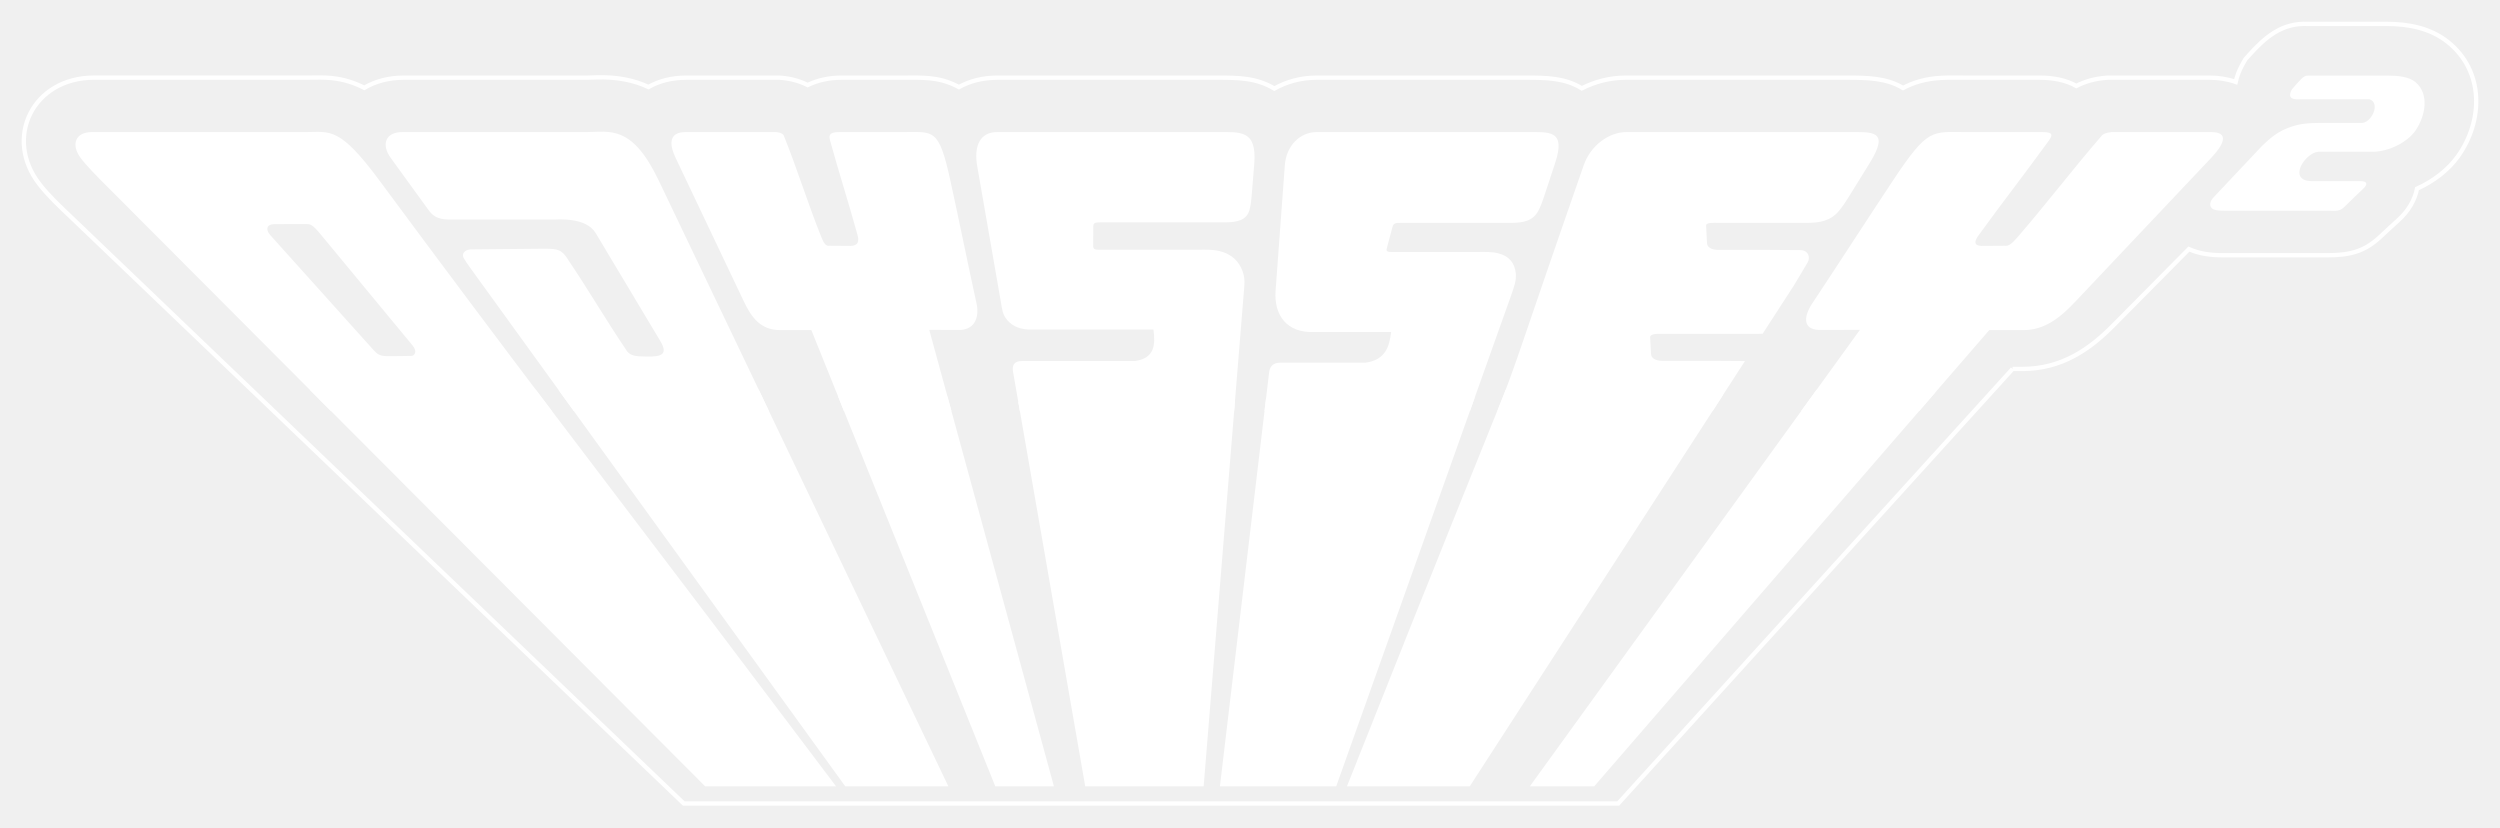
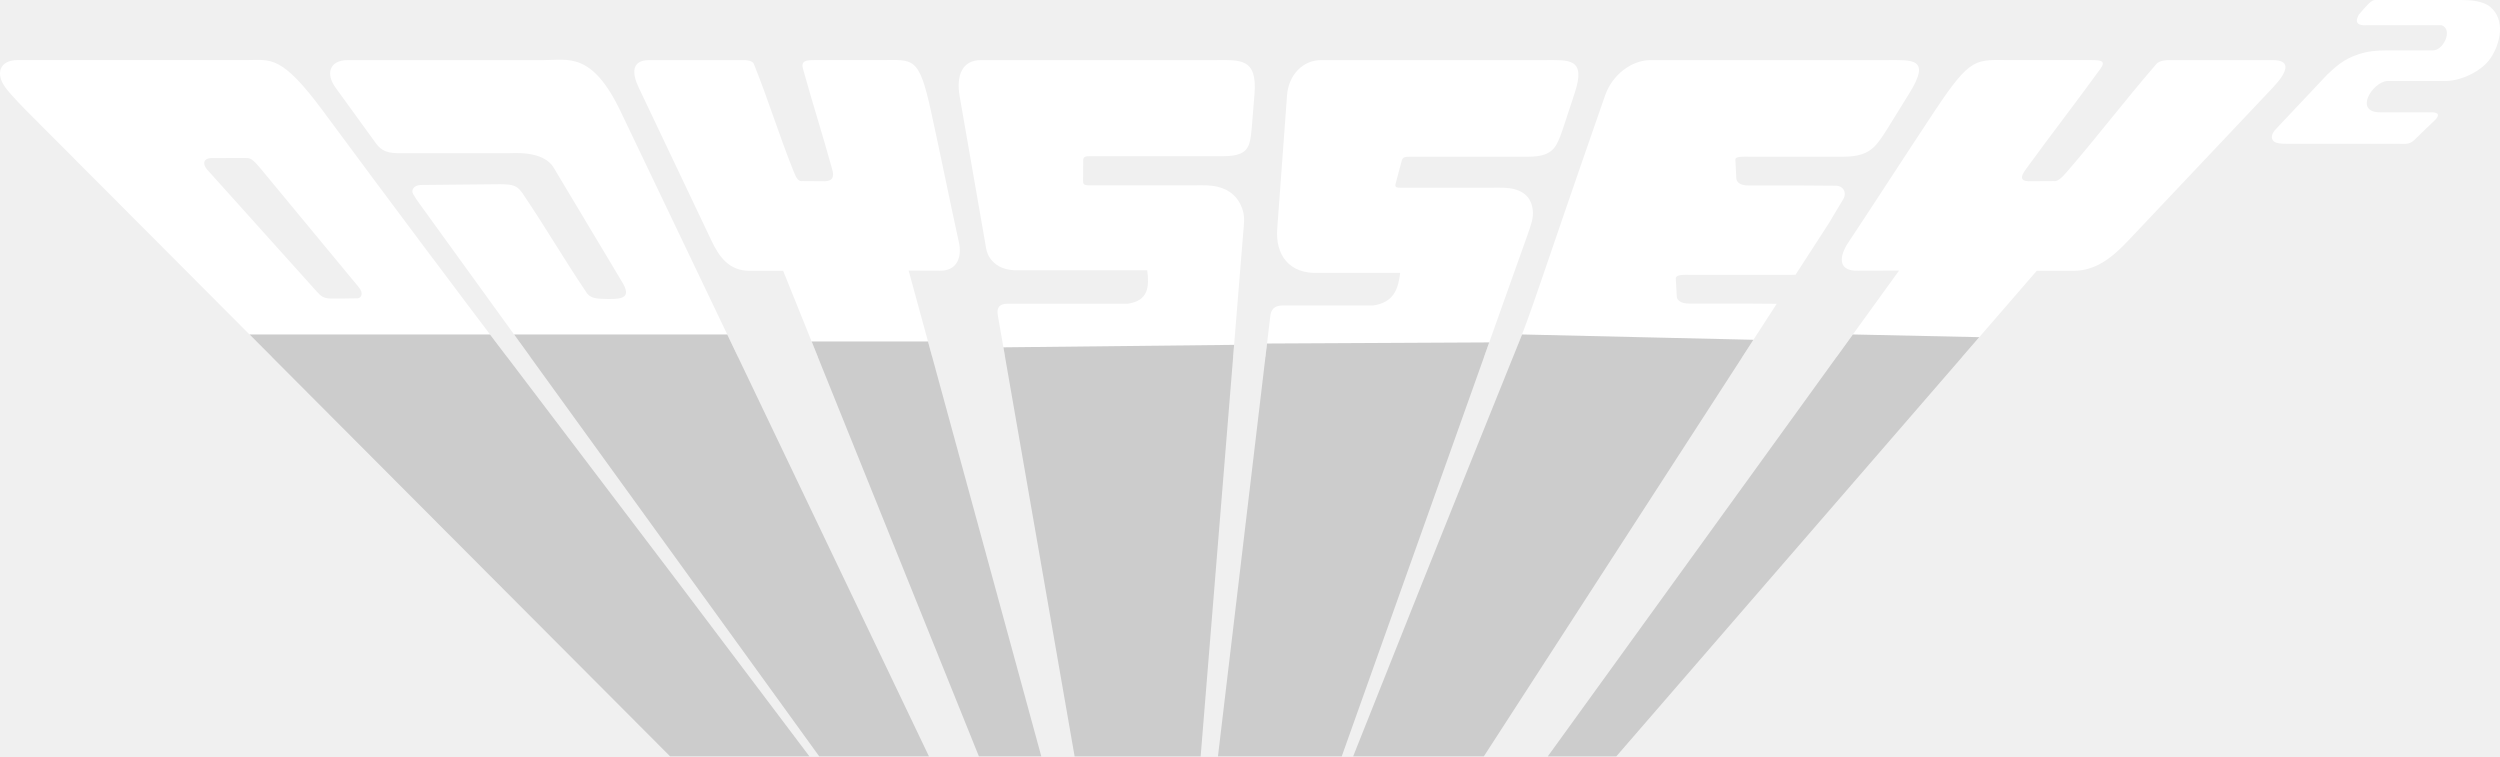
- <svg xmlns="http://www.w3.org/2000/svg" xml:space="preserve" enable-background="new 0 0 566.929 180.921" viewBox="0 0 576.923 190.92" height="190.92" width="576.923" y="0px" x="0px" id="Ebene_1" version="1.1">
-   <defs id="defs32" />
-   <g transform="translate(5.001361,5.000464)" id="g27">
-     <path style="fill:none;stroke:#ffffff;stroke-width:0.996;stroke-opacity:1" id="path2" d="M 459.435,80.137 368.432,180.422 H 152.788 l -3.639,-3.483 c -10.213,-9.778 -20.43,-19.55 -30.643,-29.326 L 62.953,94.44 11.345,45.053 C 8.882,42.717 6.14,40.142 4.098,37.503 -4.178,26.887 2.53,12.912 16.73,12.912 H 42.81 66.208 c 1.793,0 3.442,-0.087 5.253,0.094 2.807,0.28 5.319,1.087 7.603,2.258 2.494,-1.472 5.573,-2.343 9.122,-2.343 h 42.379 c 0.709,0 1.428,-0.044 2.136,-0.065 4.678,-0.14 8.597,0.654 11.949,2.224 2.359,-1.365 5.305,-2.159 8.792,-2.159 h 20.873 0.6 l 0.6,0.055 c 2.103,0.196 4.098,0.756 5.867,1.65 2.252,-1.098 4.903,-1.705 7.779,-1.705 h 14.288 c 4.535,0 8.113,-0.225 12.371,1.934 0.155,0.082 0.309,0.162 0.461,0.245 2.47,-1.383 5.46,-2.178 8.928,-2.178 h 50.72 c 4.852,0 8.957,0.018 13.145,2.513 2.849,-1.598 6.163,-2.513 9.766,-2.513 h 48.422 c 4.731,0 8.915,0.083 12.769,2.462 3.079,-1.567 6.534,-2.462 10.146,-2.462 h 51.122 c 4.722,0 9.115,0.098 12.863,2.387 1.143,-0.609 2.357,-1.117 3.67,-1.498 3.656,-1.07 6.816,-0.889 10.525,-0.889 h 17.294 c 3.104,0 6.036,0.537 8.51,1.911 2.031,-1.063 4.33,-1.672 6.736,-1.87 l 0.524,-0.042 h 0.526 22.917 c 2.113,0 4.175,0.323 6.065,0.985 0.302,-1.38 0.841,-2.785 1.636,-4.178 l 0.626,-1.095 0.854,-0.947 c 3.639,-4.052 7.538,-7.456 13.501,-7.172 h 18.243 c 5.046,0 10.064,0.98 14.058,4.144 8.464,6.707 8.215,18.226 2.396,26.392 -2.269,3.18 -5.66,5.765 -9.47,7.494 -0.52,2.582 -1.929,5.129 -4.355,7.292 -1.412,1.261 -2.788,2.564 -4.179,3.855 -3.827,3.566 -7.329,4.212 -12.336,4.212 h -23.882 c -2.837,0 -5.455,-0.327 -7.892,-1.423 l -17.337,17.508 c -5.744,5.853 -12.184,10.093 -20.941,10.151 l -0.09,9.94e-4 c -0.774,-0.002 -1.551,-0.002 -2.327,-0.002" />
-     <path style="fill:#ffffff;fill-opacity:1" id="path4" d="M 82.539,36.625 C 73.353,24.2 71.162,25.472 65.829,25.472 H 42.391 16.265 c -3.994,0 -4.882,2.99 -2.669,5.963 1.245,1.688 3.922,4.414 6.061,6.54 l 51.718,51.871 h 50.978 C 110.738,74.491 97.542,56.919 82.539,36.625 Z m 7.412,40.505 c -1.556,0.023 -4.109,0.079 -5.639,0.055 -1.736,-0.028 -2.228,-0.421 -3.307,-1.621 L 57.359,49.249 c -1.063,-1.184 -0.938,-2.53 1.025,-2.532 l 7.278,-0.007 c 0.98,-10e-4 1.451,0.099 3.262,2.289 l 21.288,25.729 c 1.204,1.454 0.403,2.395 -0.261,2.402 z" />
-     <path style="fill:#ffffff;fill-opacity:1" id="path6" d="m 87.845,25.479 h 26.117 16.336 c 5.327,0 10.485,-1.854 16.696,11.139 l 25.448,53.229 H 127.41 L 103.726,57.104 c -0.976,-1.35 -1.107,-1.527 -1.712,-2.553 -0.528,-0.894 0.136,-1.907 1.549,-1.995 5.75,-0.055 11.499,-0.11 17.248,-0.165 2.824,0.051 3.818,0.084 5.401,2.714 4.537,6.723 8.598,13.684 13.135,20.408 0.901,1.666 2.217,1.735 4.94,1.768 3.145,0.038 5.026,-0.345 3.094,-3.572 L 132.46,48.785 c -2.243,-3.747 -8.857,-3.116 -9.838,-3.116 h -22.301 c -2.63,0 -4.637,0.158 -6.288,-2.005 L 85.156,31.428 c -2.167,-2.99 -1.307,-5.949 2.689,-5.949 z" />
-     <path style="fill:#ffffff;fill-opacity:1" id="path8" d="m 153.214,25.479 c 6.792,0 14.116,0 20.907,0 1.08,0.105 1.691,0.444 1.833,1.021 3.115,7.735 5.468,15.47 8.585,23.205 0.578,1.492 1.098,2.161 1.913,2.007 1.733,0.011 3.168,0.022 4.902,0.035 1.584,-0.063 2.022,-0.951 1.492,-2.662 -2.021,-7.354 -4.26,-14.269 -6.282,-21.624 -0.543,-1.814 0.561,-1.984 2.433,-1.984 h 14.314 c 7.166,0 8.325,-1.046 10.993,11.139 2.106,9.618 4.035,19.238 6.141,28.858 0.498,3.184 -0.794,5.764 -4.306,5.67 l -6.695,-0.023 5.114,18.725 H 189.76 l -7.53,-18.679 c -2.896,0.002 -4.413,0.003 -7.309,0.004 -4.363,-0.032 -6.525,-2.871 -8.329,-6.739 L 150.907,31.428 c -1.424,-2.998 -1.688,-5.949 2.307,-5.949 z" />
-     <path style="fill:#ffffff;fill-opacity:1" id="path10" d="m 225.108,25.479 h 27.481 23.326 c 5.327,0 9.167,-0.538 8.528,7.315 l -0.589,7.269 c -0.098,1.19 -0.203,2.255 -0.51,3.381 -0.67,2.458 -2.959,2.829 -5.507,2.868 h -28.796 c -1.307,0 -1.741,0.074 -1.745,0.97 l -0.026,4.467 c -0.006,1.014 0.705,0.878 2.325,0.878 h 22.025 c 1.612,0 3.183,-0.076 4.766,0.304 2.953,0.708 4.545,2.445 5.364,4.669 0.681,1.854 0.402,3.382 0.245,5.316 l -2.188,26.93 h -49.454 l -1.566,-8.994 c -0.273,-1.565 0.208,-2.545 2.109,-2.545 h 26.066 c 4.525,-0.654 4.675,-3.78 4.218,-7.263 h -27.814 c -2.85,0.129 -4.684,-0.744 -5.905,-2.153 -1.131,-1.303 -1.198,-2.506 -1.483,-4.15 l -5.47,-31.406 c -0.804,-4.612 0.606,-7.856 4.6,-7.856 z" />
-     <path style="fill:#ffffff;fill-opacity:1" id="path12" d="m 298.869,25.479 h 25.791 22.715 c 5.188,0 9.025,-0.526 6.508,7.123 l -2.553,7.743 c -0.387,1.16 -0.752,2.195 -1.326,3.292 -1.254,2.393 -3.571,2.754 -6.063,2.792 h -25.66 c -1.271,0 -1.705,0.072 -1.938,0.944 l -1.313,4.92 c -0.261,0.986 0.474,0.855 2.05,0.855 h 19.067 c 1.567,0 3.115,-0.072 4.563,0.296 2.697,0.689 3.826,2.38 4.076,4.546 0.207,1.805 -0.438,3.293 -1.064,5.175 l -9.508,26.68 h -47.4 l 1.032,-8.678 c 0.12,-1.524 0.823,-2.479 2.68,-2.478 h 19.616 c 4.563,-0.638 5.479,-3.682 5.889,-7.072 h -17.722 c -6.374,0.284 -9.358,-3.927 -8.944,-9.532 l 2.133,-28.96 c 0.332,-4.488 3.482,-7.649 7.371,-7.649 h 0.002 v 0.003 z" />
-     <path style="fill:#ffffff;fill-opacity:1" id="path14" d="m 370.328,25.479 h 27.232 23.979 c 5.477,0 9.674,-0.526 4.943,7.123 l -4.791,7.743 c -0.723,1.16 -1.389,2.195 -2.291,3.292 -1.977,2.393 -4.523,2.754 -7.162,2.792 h -20.459 c -1.344,0 -3.1,-0.127 -3.061,0.629 l 0.205,4.084 c 0.043,0.858 0.929,1.521 2.595,1.521 h 11.157 l 7.805,0.053 c 1.717,0.012 2.43,1.576 1.621,2.928 l -3.092,5.176 -7.245,11.194 c -0.306,0.016 -0.612,0.025 -0.921,0.029 h -21.869 c -1.396,0 -3.229,-0.127 -3.174,0.844 l 0.212,3.869 c 0.05,0.857 0.964,1.521 2.69,1.521 h 12.219 l 6.76,0.045 -7.457,11.522 h -49.66 c 4.773,-12.022 4.592,-12.785 19.908,-56.718 1.565,-4.486 5.749,-7.647 9.856,-7.647 z" />
-     <path style="fill:#ffffff;fill-opacity:1" id="path16" d="m 505.251,25.479 c -7.457,0 -15.498,0 -22.955,0 -1.229,0.105 -2.047,0.444 -2.443,1.021 -6.693,7.735 -12.553,15.47 -19.244,23.205 -1.268,1.492 -2.121,2.161 -2.949,2.007 -1.91,0.011 -3.488,0.022 -5.398,0.035 -1.711,-0.063 -1.813,-0.951 -0.51,-2.662 5.332,-7.354 10.717,-14.269 16.047,-21.624 1.363,-1.814 0.229,-1.984 -1.83,-1.984 h -17.324 c -7.861,0 -8.691,-1.046 -16.779,11.139 -6.381,9.618 -12.57,19.238 -18.953,28.858 -1.896,3.184 -1.568,5.764 2.326,5.67 l 8.969,-0.023 -13.539,18.725 h 27.225 l 16.172,-18.679 c 3.18,0.002 4.846,0.003 8.023,0.004 4.803,-0.032 8.381,-2.871 11.998,-6.739 l 31.188,-33.005 c 2.826,-2.997 4.363,-5.948 -0.024,-5.948 z" />
-     <path style="fill:#ffffff;fill-opacity:1" id="path18" d="m 540.396,38.507 c -1.484,1.387 -2.932,2.818 -4.385,4.237 -1.156,1.132 -2.041,0.882 -3.672,0.882 h -23.922 c -1.426,0 -2.381,-0.085 -2.898,-0.494 -0.758,-0.597 -0.586,-1.702 0.396,-2.691 3.715,-3.944 7.436,-7.889 11.15,-11.832 1.775,-1.632 3.43,-3.309 6.813,-4.407 2.068,-0.67 3.9,-0.827 6.041,-0.827 h 9.855 c 2.434,0.228 4.672,-4.551 2.074,-5.461 H 525.71 c -2.123,0.151 -2.729,-0.605 -1.82,-2.276 1.75,-2.042 2.777,-3.29 3.643,-3.186 h 18.721 c 1.891,0 4.592,0.198 6.137,1.482 3.311,2.743 2.307,7.848 0.063,11.148 -1.939,2.844 -6.27,4.823 -9.564,4.935 h -12.869 c -3.145,0.228 -7.238,6.708 -1.572,6.783 h 11.287 c 1.623,0.001 1.664,0.77 0.66,1.707" />
-     <linearGradient gradientTransform="translate(-172.1245,-1255.071)" y2="1431.887" x2="426.183" y1="1339.685" x1="426.183" gradientUnits="userSpaceOnUse" id="SVGID_1_">
-       <stop id="stop20" style="stop-color:#F57E25" offset="0" />
-       <stop id="stop22" style="stop-color:#FCD660" offset="1" />
-     </linearGradient>
-     <path style="fill:#ffffff;fill-opacity:1" id="path25" d="m 118.668,84.97 c 14.685,19.412 30.529,40.164 40.607,53.508 11.277,14.945 20.692,27.43 28.656,37.979 h -30.208 c -8.839,-8.867 -18.978,-19.033 -30.696,-30.789 L 66.513,84.97 Z m 322.935,0.59 -27.41,-0.589 -66.154,91.488 h 14.856 z m -99.142,-0.59 c -4.017,10.109 -13.427,33.064 -36.628,91.488 h 28.34 l 58.456,-90.331 z m -7.125,1.725 -48.177,0.241 -10.642,89.522 h 26.841 z m -55.316,0.53 -50.03,0.536 15.444,88.698 h 27.331 z m -66.377,-0.73 h -25.234 l 36.271,89.963 h 13.532 L 214.556,89.848 Z M 170.11,84.97 h -46.228 l 66.173,91.488 h 23.795 l -41.407,-86.61" />
+ <svg xmlns="http://www.w3.org/2000/svg" version="1.1" id="svg13" width="599.999" height="181.53">
+   <defs id="defs17" />
+   <g id="g11" transform="translate(-3.622779e-4,5.4571547e-4)">
+     <path style="fill:#ffffff;fill-opacity:1" id="path7" d="M 77.616,26.761 C 67.45,13.01 65.025,14.417 59.121,14.417 H 33.18 4.266 c -4.422,0 -5.404,3.31 -2.955,6.6 1.379,1.867 4.34,4.886 6.708,7.238 l 57.241,57.41 h 56.422 C 108.826,68.67 94.223,49.223 77.616,26.761 Z m 8.203,44.831 c -1.72,0.024 -4.546,0.087 -6.242,0.06 -1.919,-0.03 -2.464,-0.464 -3.66,-1.792 L 49.747,40.735 c -1.178,-1.311 -1.039,-2.802 1.136,-2.805 l 8.054,-0.006 c 1.085,-0.003 1.606,0.109 3.609,2.534 l 23.562,28.474 c 1.334,1.612 0.446,2.651 -0.289,2.66 z" />
+     <path style="fill:#ffffff;fill-opacity:1" id="path9" d="m 83.49,14.426 h 28.906 18.079 c 5.898,0 11.606,-2.051 18.48,12.329 l 28.164,58.913 h -49.84 l -26.212,-36.24 c -1.082,-1.494 -1.226,-1.69 -1.895,-2.825 -0.585,-0.991 0.15,-2.112 1.714,-2.208 6.365,-0.061 12.726,-0.124 19.088,-0.184 3.127,0.057 4.226,0.093 5.98,3.003 5.021,7.443 9.515,15.146 14.537,22.589 0.997,1.843 2.455,1.919 5.467,1.955 3.482,0.042 5.563,-0.38 3.425,-3.952 L 132.87,40.22 c -2.485,-4.148 -9.805,-3.449 -10.89,-3.449 H 97.298 c -2.913,0 -5.133,0.174 -6.961,-2.217 L 80.514,21.011 C 78.113,17.7 79.065,14.426 83.49,14.426 Z" />
+     <path style="fill:#ffffff;fill-opacity:1" id="path11" d="m 155.838,14.426 c 7.518,0 15.624,0 23.14,0 1.196,0.114 1.87,0.491 2.03,1.13 3.446,8.56 6.052,17.121 9.501,25.682 0.638,1.651 1.217,2.392 2.117,2.223 1.919,0.012 3.506,0.024 5.425,0.036 1.753,-0.069 2.238,-1.051 1.651,-2.946 -2.235,-8.139 -4.714,-15.793 -6.952,-23.932 -0.6,-2.009 0.62,-2.196 2.693,-2.196 h 15.844 c 7.931,0 9.211,-1.157 12.166,12.329 2.332,10.645 4.465,21.293 6.796,31.939 0.551,3.524 -0.88,6.38 -4.765,6.277 l -7.41,-0.027 5.66,20.724 h -27.448 l -8.332,-20.673 c -3.205,0.003 -4.886,0.003 -8.091,0.003 -4.828,-0.033 -7.22,-3.175 -9.217,-7.458 L 153.287,21.011 c -1.579,-3.32 -1.871,-6.585 2.551,-6.585 z" />
+     <path style="fill:#ffffff;fill-opacity:1" id="path13" d="m 235.409,14.426 h 30.417 25.818 c 5.895,0 10.145,-0.596 9.438,8.097 l -0.651,8.042 c -0.109,1.32 -0.226,2.498 -0.566,3.745 -0.741,2.72 -3.275,3.129 -6.094,3.172 h -31.873 c -1.445,0 -1.927,0.084 -1.93,1.075 l -0.03,4.943 c -0.006,1.124 0.783,0.973 2.575,0.973 h 24.375 c 1.786,0 3.524,-0.084 5.277,0.337 3.269,0.783 5.031,2.705 5.937,5.166 0.754,2.052 0.443,3.744 0.272,5.883 l -2.422,29.806 h -54.735 l -1.736,-9.952 c -0.301,-1.732 0.232,-2.82 2.335,-2.82 h 28.851 c 5.006,-0.723 5.172,-4.181 4.666,-8.036 h -30.782 c -3.154,0.141 -5.184,-0.826 -6.536,-2.383 -1.254,-1.443 -1.326,-2.774 -1.642,-4.594 l -6.055,-34.761 c -0.888,-5.102 0.672,-8.693 5.091,-8.693 z" />
+     <path style="fill:#ffffff;fill-opacity:1" id="path15" d="m 317.049,14.426 h 28.544 25.14 c 5.742,0 9.989,-0.584 7.203,7.883 l -2.826,8.57 c -0.428,1.283 -0.831,2.431 -1.467,3.645 -1.388,2.647 -3.952,3.045 -6.711,3.087 h -28.399 c -1.407,0 -1.886,0.081 -2.145,1.045 l -1.452,5.446 c -0.289,1.091 0.524,0.946 2.268,0.946 h 21.104 c 1.732,0 3.446,-0.078 5.048,0.329 2.986,0.762 4.236,2.632 4.513,5.03 0.229,2 -0.485,3.645 -1.178,5.729 l -10.525,29.529 h -52.461 l 1.142,-9.606 c 0.132,-1.687 0.913,-2.744 2.967,-2.741 h 21.712 c 5.049,-0.708 6.064,-4.075 6.516,-7.829 h -19.613 c -7.055,0.317 -10.359,-4.346 -9.898,-10.549 l 2.358,-32.053 c 0.368,-4.967 3.856,-8.464 8.16,-8.464 v 0 z" />
+     <path style="fill:#ffffff;fill-opacity:1" id="path17" d="m 396.138,14.426 h 30.141 26.538 c 6.063,0 10.708,-0.584 5.473,7.883 l -5.305,8.57 c -0.798,1.283 -1.536,2.431 -2.533,3.645 -2.19,2.647 -5.006,3.045 -7.928,3.087 h -22.643 c -1.488,0 -3.431,-0.138 -3.389,0.699 l 0.226,4.518 c 0.048,0.949 1.03,1.684 2.874,1.684 h 12.347 l 8.639,0.06 c 1.901,0.012 2.69,1.744 1.795,3.238 l -3.422,5.73 -8.018,12.389 c -0.341,0.018 -0.678,0.027 -1.021,0.033 h -24.204 c -1.545,0 -3.575,-0.141 -3.515,0.934 l 0.235,4.283 c 0.057,0.946 1.069,1.681 2.979,1.681 h 13.522 l 7.482,0.051 -8.253,12.754 h -54.961 c 5.28,-13.308 5.081,-14.151 22.031,-62.775 1.735,-4.967 6.365,-8.464 10.91,-8.464 z" />
+     <path style="fill:#ffffff;fill-opacity:1" id="path19" d="m 545.47,14.426 c -8.254,0 -17.155,0 -25.405,0 -1.362,0.114 -2.269,0.491 -2.705,1.13 -7.407,8.56 -13.893,17.121 -21.3,25.682 -1.404,1.651 -2.346,2.392 -3.262,2.223 -2.115,0.012 -3.862,0.024 -5.976,0.036 -1.895,-0.069 -2.006,-1.051 -0.564,-2.946 5.901,-8.139 11.86,-15.793 17.761,-23.932 1.509,-2.009 0.253,-2.196 -2.028,-2.196 h -19.173 c -8.699,0 -9.618,-1.157 -18.57,12.329 -7.064,10.645 -13.913,21.293 -20.977,31.939 -2.1,3.524 -1.735,6.38 2.575,6.277 l 9.926,-0.027 -14.986,20.724 h 30.134 l 17.899,-20.673 c 3.518,0.003 5.365,0.003 8.88,0.003 5.316,-0.033 9.274,-3.175 13.278,-7.458 l 34.52,-36.529 c 3.127,-3.317 4.829,-6.582 -0.027,-6.582 z" />
+     <path style="fill:#ffffff;fill-opacity:1" id="path21" d="m 584.367,28.845 c -1.642,1.534 -3.244,3.118 -4.853,4.688 -1.28,1.253 -2.259,0.978 -4.063,0.978 h -26.478 c -1.578,0 -2.636,-0.096 -3.208,-0.548 -0.837,-0.659 -0.648,-1.882 0.44,-2.979 4.111,-4.365 8.229,-8.729 12.341,-13.094 1.964,-1.807 3.795,-3.663 7.54,-4.877 2.289,-0.744 4.316,-0.916 6.687,-0.916 h 10.907 c 2.693,0.251 5.169,-5.039 2.295,-6.045 h -17.862 c -2.35,0.169 -3.019,-0.669 -2.012,-2.518 1.936,-2.259 3.072,-3.642 4.03,-3.528 h 20.721 c 2.094,0 5.082,0.22 6.793,1.642 3.662,3.036 2.551,8.684 0.069,12.338 -2.148,3.148 -6.94,5.338 -10.585,5.461 h -14.245 c -3.479,0.253 -8.009,7.425 -1.738,7.507 h 12.492 c 1.795,0.003 1.84,0.852 0.729,1.891" />
+     <path style="fill:#cccccc;fill-opacity:1" id="path28" d="m 117.604,80.27 c 16.254,21.484 33.788,44.452 44.942,59.221 12.483,16.54 22.902,30.36 31.716,42.035 h -33.433 c -9.784,-9.813 -21.004,-21.064 -33.975,-34.077 L 59.88,80.27 Z m 357.422,0.651 -30.339,-0.651 -73.219,101.259 h 16.444 z M 365.296,80.27 c -4.446,11.188 -14.862,36.593 -40.541,101.256 h 31.366 l 64.7,-99.976 z m -7.886,1.907 -53.322,0.268 -11.778,99.081 h 29.707 z m -61.223,0.587 -55.374,0.594 17.094,98.171 h 30.249 z m -73.466,-0.807 h -27.929 l 40.144,99.569 h 14.977 L 223.731,85.668 Z M 174.538,80.27 h -51.163 l 73.239,101.256 H 222.95 L 177.122,85.668" />
  </g>
</svg>
